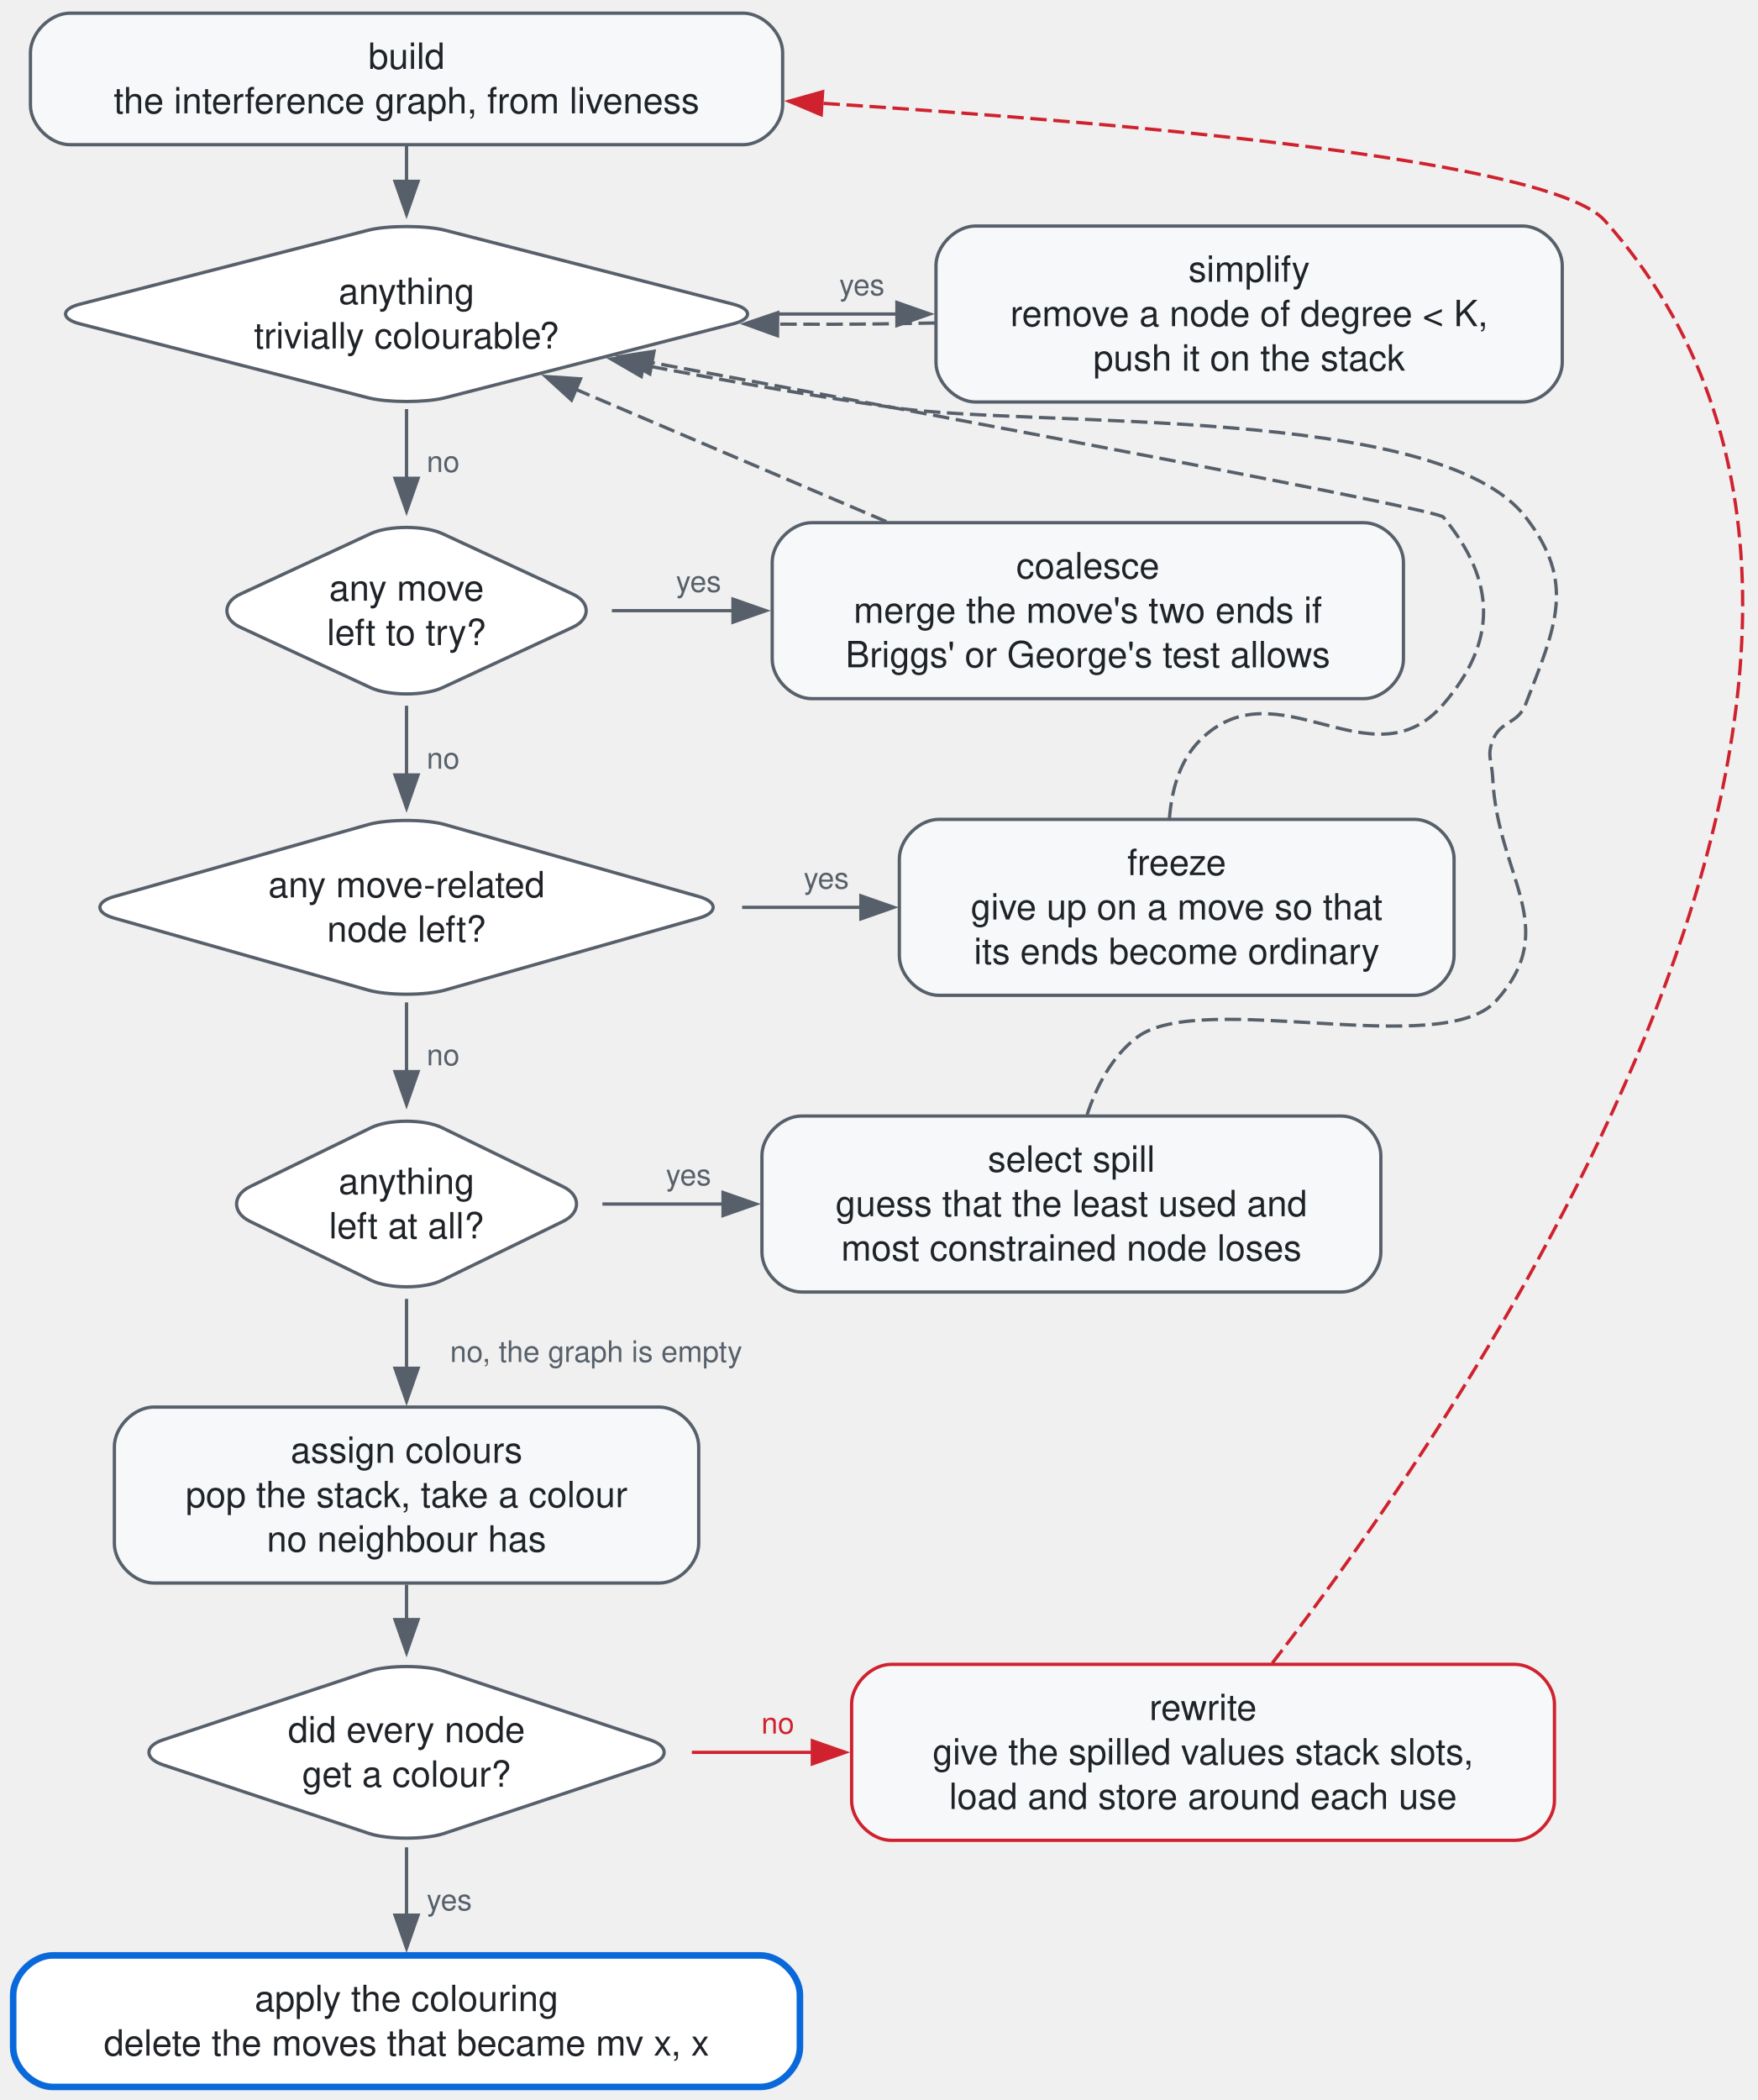
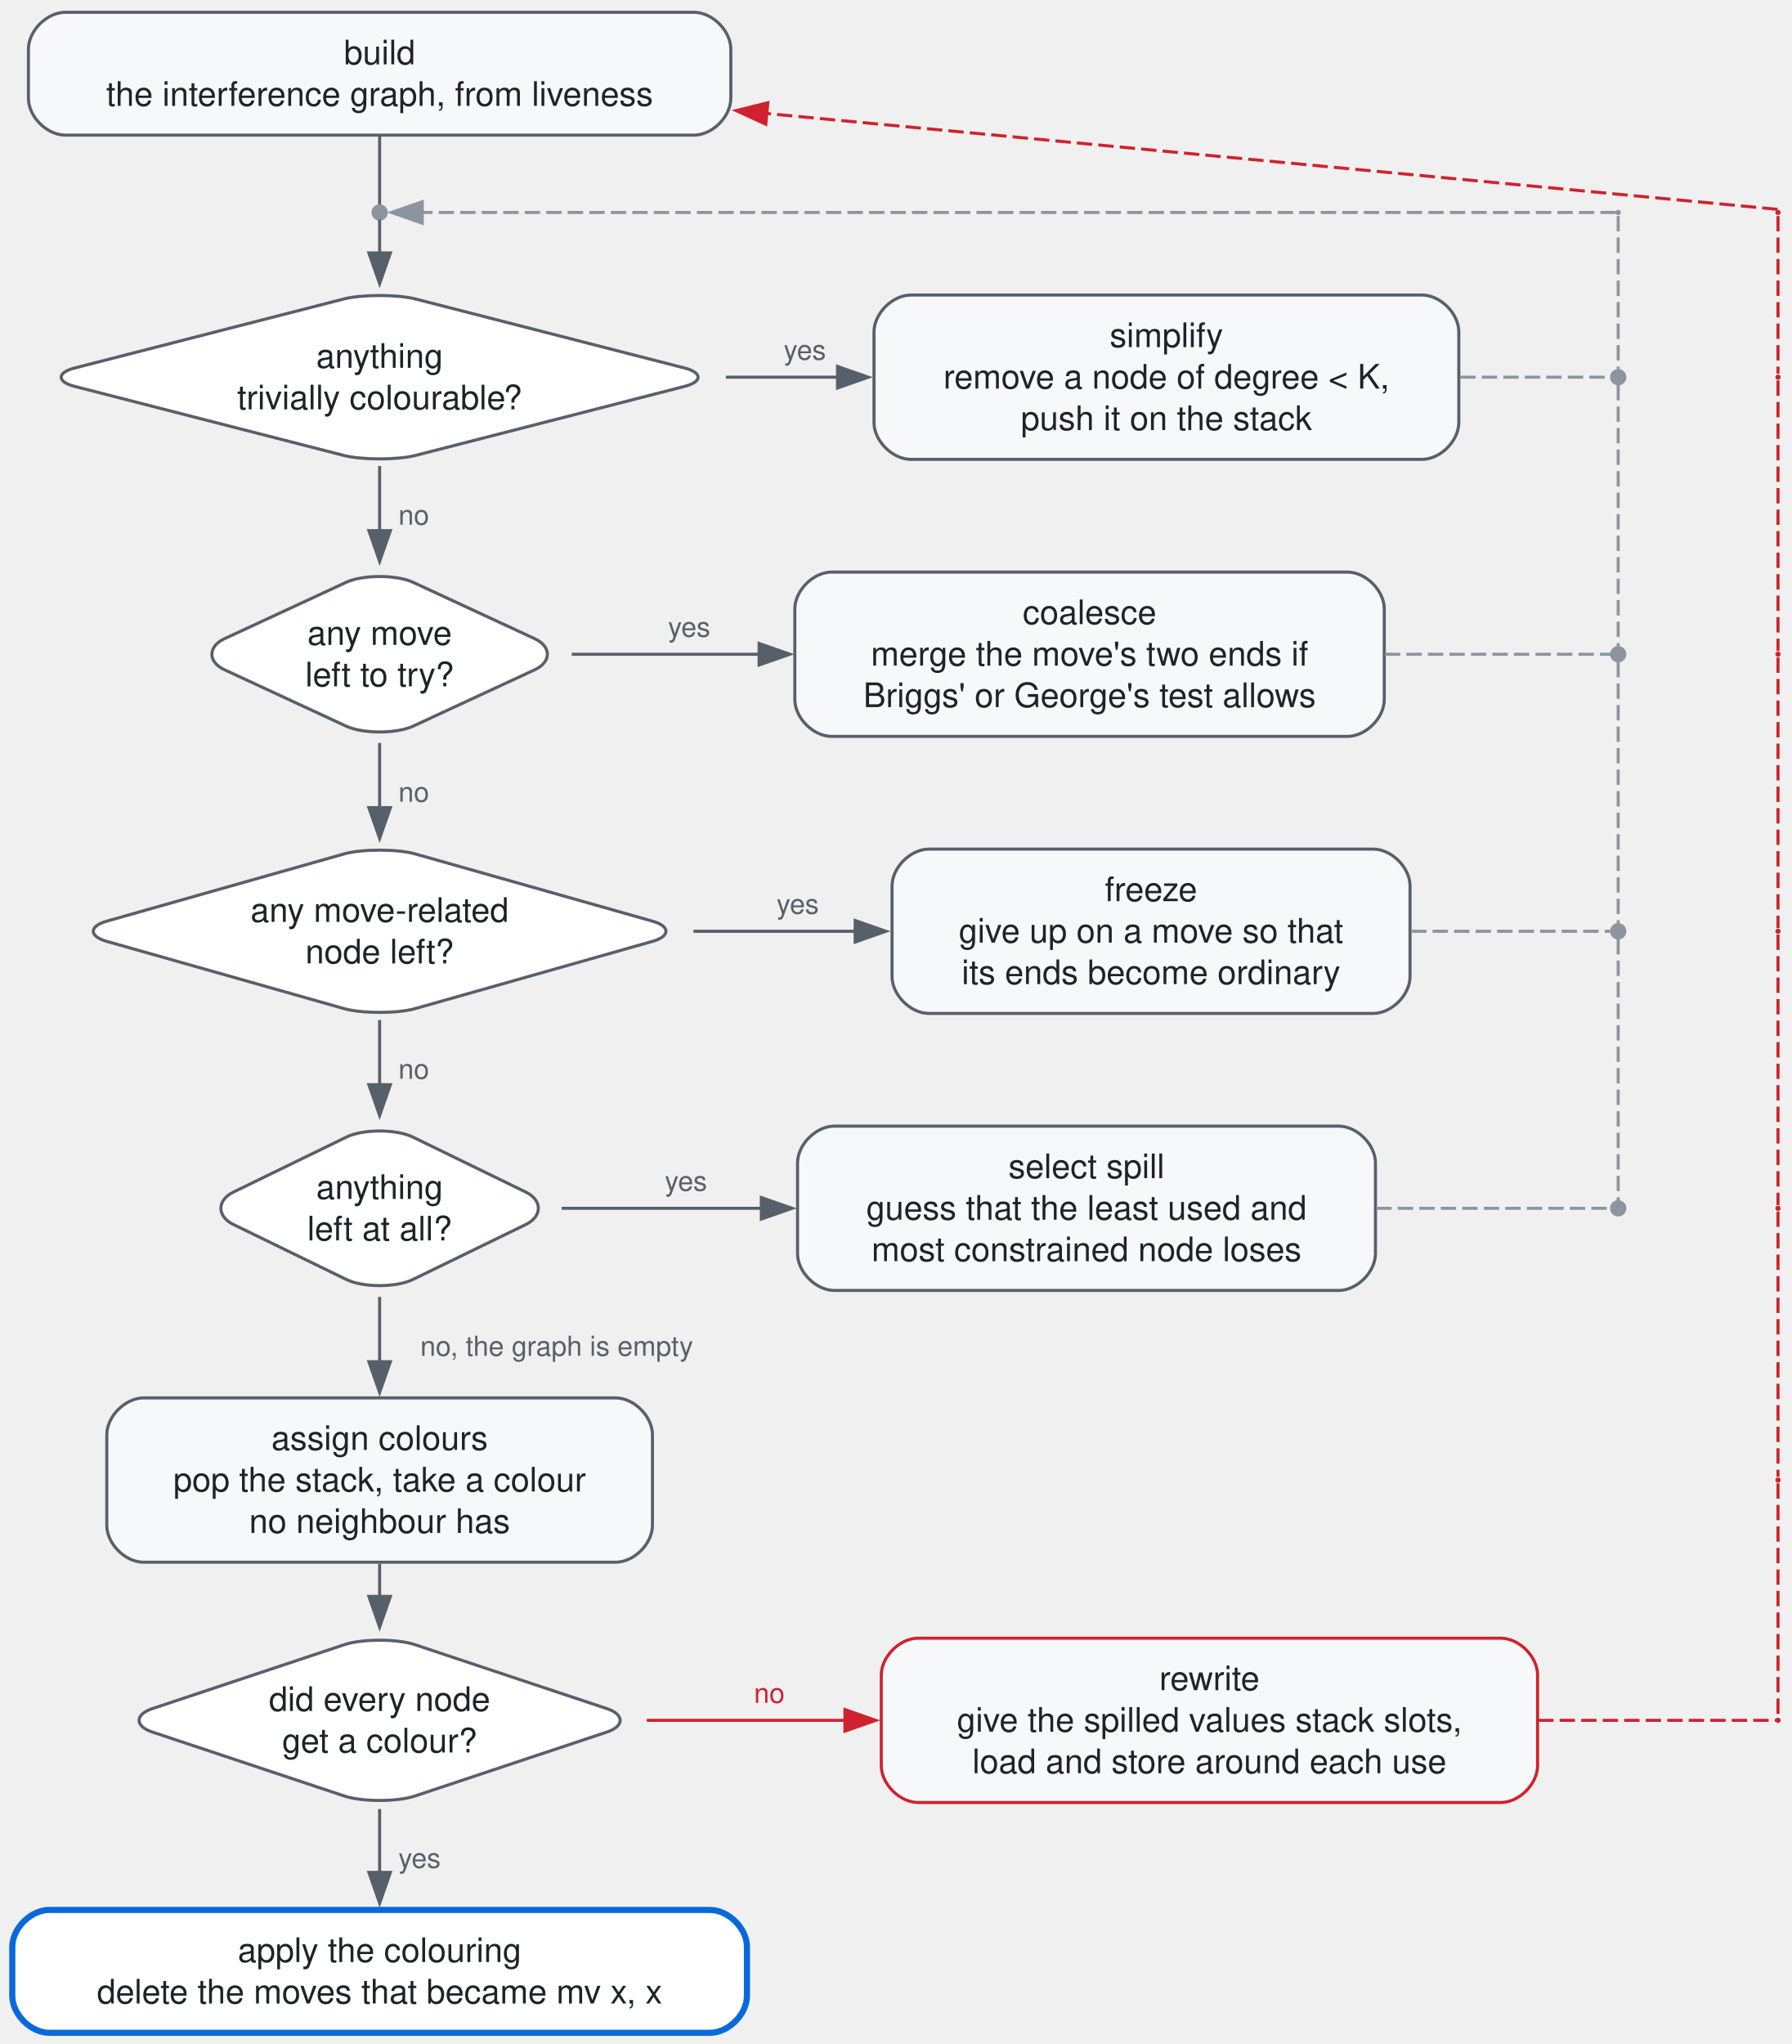
- <svg xmlns="http://www.w3.org/2000/svg" width="534pt" height="638pt" viewBox="0.00 0.00 534.00 638.00">
-   <g id="graph0" class="graph" transform="scale(1 1) rotate(0) translate(4 634.03)">
+ <svg xmlns="http://www.w3.org/2000/svg" width="583pt" height="665pt" viewBox="0.00 0.00 583.00 665.00">
+   <g id="graph0" class="graph" transform="scale(1 1) rotate(0) translate(4 661.35)">
    <g id="node1" class="node">
+       <path fill="#f6f8fa" stroke="#57606a" d="M221.79,-657.35C221.79,-657.35 17.25,-657.35 17.25,-657.35 11.25,-657.35 5.25,-651.35 5.25,-645.35 5.25,-645.35 5.25,-629.39 5.25,-629.39 5.25,-623.39 11.25,-617.39 17.25,-617.39 17.25,-617.39 221.79,-617.39 221.79,-617.39 227.79,-617.39 233.79,-623.39 233.79,-629.39 233.79,-629.39 233.79,-645.35 233.79,-645.35 233.79,-651.35 227.79,-657.35 221.79,-657.35" />
+       <text xml:space="preserve" text-anchor="middle" x="119.52" y="-640.42" font-family="Helvetica,sans-Serif" font-size="11.00" fill="#1f2328">build</text>
+       <text xml:space="preserve" text-anchor="middle" x="119.52" y="-626.92" font-family="Helvetica,sans-Serif" font-size="11.00" fill="#1f2328">the interference graph, from liveness</text>
+     </g>
+     <g id="node9" class="node">
+       <ellipse fill="#8c959f" stroke="#8c959f" cx="119.52" cy="-592.23" rx="2.16" ry="2.16" />
+     </g>
+     <g id="edge1" class="edge">
+       <path fill="none" stroke="#57606a" d="M119.52,-617.07C119.52,-608.1 119.52,-598.59 119.52,-594.87" />
+     </g>
+     <g id="node2" class="node">
+       <path fill="#f6f8fa" stroke="#57606a" d="M196.29,-206.55C196.29,-206.55 42.75,-206.55 42.75,-206.55 36.75,-206.55 30.75,-200.55 30.75,-194.55 30.75,-194.55 30.75,-165.09 30.75,-165.09 30.75,-159.09 36.75,-153.09 42.75,-153.09 42.75,-153.09 196.29,-153.09 196.29,-153.09 202.29,-153.09 208.29,-159.09 208.29,-165.09 208.29,-165.09 208.29,-194.55 208.29,-194.55 208.29,-200.55 202.29,-206.55 196.29,-206.55" />
+       <text xml:space="preserve" text-anchor="middle" x="119.52" y="-189.62" font-family="Helvetica,sans-Serif" font-size="11.00" fill="#1f2328">assign colours</text>
+       <text xml:space="preserve" text-anchor="middle" x="119.52" y="-176.12" font-family="Helvetica,sans-Serif" font-size="11.00" fill="#1f2328">pop the stack, take a colour</text>
+       <text xml:space="preserve" text-anchor="middle" x="119.52" y="-162.62" font-family="Helvetica,sans-Serif" font-size="11.00" fill="#1f2328">no neighbour has</text>
+     </g>
+     <g id="node8" class="node">
+       <path fill="#ffffff" stroke="#57606a" d="M108.14,-126.3C108.14,-126.3 45.52,-105.44 45.52,-105.44 39.83,-103.55 39.83,-99.75 45.52,-97.86 45.52,-97.86 108.14,-77 108.14,-77 113.83,-75.11 125.21,-75.11 130.9,-77 130.9,-77 193.52,-97.86 193.52,-97.86 199.21,-99.75 199.21,-103.55 193.52,-105.44 193.52,-105.44 130.9,-126.3 130.9,-126.3 125.21,-128.19 113.83,-128.19 108.14,-126.3" />
+       <text xml:space="preserve" text-anchor="middle" x="119.52" y="-104.7" font-family="Helvetica,sans-Serif" font-size="11.00" fill="#1f2328">did every node</text>
+       <text xml:space="preserve" text-anchor="middle" x="119.52" y="-91.2" font-family="Helvetica,sans-Serif" font-size="11.00" fill="#1f2328">get a colour?</text>
+     </g>
+     <g id="edge7" class="edge">
+       <path fill="none" stroke="#57606a" d="M119.52,-152.61C119.52,-149.15 119.52,-145.54 119.52,-141.92" />
+       <polygon fill="#57606a" stroke="#57606a" points="123.02,-141.98 119.52,-131.98 116.02,-141.98 123.02,-141.98" />
+     </g>
+     <g id="node3" class="node">
+       <path fill="#ffffff" stroke="#0969da" stroke-width="2" d="M227.04,-39.96C227.04,-39.96 12,-39.96 12,-39.96 6,-39.96 0,-33.96 0,-27.96 0,-27.96 0,-12 0,-12 0,-6 6,0 12,0 12,0 227.04,0 227.04,0 233.04,0 239.04,-6 239.04,-12 239.04,-12 239.04,-27.96 239.04,-27.96 239.04,-33.96 233.04,-39.96 227.04,-39.96" />
+       <text xml:space="preserve" text-anchor="middle" x="119.52" y="-23.03" font-family="Helvetica,sans-Serif" font-size="11.00" fill="#1f2328">apply the colouring</text>
+       <text xml:space="preserve" text-anchor="middle" x="119.52" y="-9.53" font-family="Helvetica,sans-Serif" font-size="11.00" fill="#1f2328">delete the moves that became mv x, x</text>
+     </g>
+     <g id="node4" class="node">
      <path fill="#ffffff" stroke="#57606a" d="M107.9,-564.09C107.9,-564.09 20.26,-541.61 20.26,-541.61 14.45,-540.12 14.45,-537.14 20.26,-535.65 20.26,-535.65 107.9,-513.17 107.9,-513.17 113.71,-511.68 125.33,-511.68 131.14,-513.17 131.14,-513.17 218.78,-535.65 218.78,-535.65 224.59,-537.14 224.59,-540.12 218.78,-541.61 218.78,-541.61 131.14,-564.09 131.14,-564.09 125.33,-565.58 113.71,-565.58 107.9,-564.09" />
      <text xml:space="preserve" text-anchor="middle" x="119.52" y="-541.68" font-family="Helvetica,sans-Serif" font-size="11.00" fill="#1f2328">anything</text>
      <text xml:space="preserve" text-anchor="middle" x="119.52" y="-528.18" font-family="Helvetica,sans-Serif" font-size="11.00" fill="#1f2328">trivially colourable?</text>
    </g>
-     <g id="node2" class="node">
+     <g id="node5" class="node">
      <path fill="#ffffff" stroke="#57606a" d="M108.63,-471.9C108.63,-471.9 69.03,-453.54 69.03,-453.54 63.58,-451.02 63.58,-445.98 69.03,-443.46 69.03,-443.46 108.63,-425.1 108.63,-425.1 114.08,-422.58 124.96,-422.58 130.41,-425.1 130.41,-425.1 170.01,-443.46 170.01,-443.46 175.46,-445.98 175.46,-451.02 170.01,-453.54 170.01,-453.54 130.41,-471.9 130.41,-471.9 124.96,-474.42 114.08,-474.42 108.63,-471.9" />
      <text xml:space="preserve" text-anchor="middle" x="119.52" y="-451.55" font-family="Helvetica,sans-Serif" font-size="11.00" fill="#1f2328">any move</text>
      <text xml:space="preserve" text-anchor="middle" x="119.52" y="-438.05" font-family="Helvetica,sans-Serif" font-size="11.00" fill="#1f2328">left to try?</text>
    </g>
-     <g id="edge2" class="edge">
+     <g id="edge3" class="edge">
      <path fill="none" stroke="#57606a" d="M119.52,-509.75C119.52,-503.01 119.52,-495.69 119.52,-488.54" />
      <polygon fill="#57606a" stroke="#57606a" points="123.02,-488.72 119.52,-478.72 116.02,-488.72 123.02,-488.72" />
      <text xml:space="preserve" text-anchor="middle" x="128.14" y="-490.64" font-family="Helvetica,sans-Serif" font-size="9.00" fill="#57606a">  no</text>
    </g>
-     <g id="node7" class="node">
+     <g id="node10" class="node">
      <path fill="#f6f8fa" stroke="#57606a" d="M458.66,-565.36C458.66,-565.36 292.38,-565.36 292.38,-565.36 286.38,-565.36 280.38,-559.36 280.38,-553.36 280.38,-553.36 280.38,-523.9 280.38,-523.9 280.38,-517.9 286.38,-511.9 292.38,-511.9 292.38,-511.9 458.66,-511.9 458.66,-511.9 464.66,-511.9 470.66,-517.9 470.66,-523.9 470.66,-523.9 470.66,-553.36 470.66,-553.36 470.66,-559.36 464.66,-565.36 458.66,-565.36" />
      <text xml:space="preserve" text-anchor="middle" x="375.52" y="-548.43" font-family="Helvetica,sans-Serif" font-size="11.00" fill="#1f2328">simplify</text>
      <text xml:space="preserve" text-anchor="middle" x="375.52" y="-534.93" font-family="Helvetica,sans-Serif" font-size="11.00" fill="#1f2328">remove a node of degree &lt; K,</text>
      <text xml:space="preserve" text-anchor="middle" x="375.52" y="-521.43" font-family="Helvetica,sans-Serif" font-size="11.00" fill="#1f2328">push it on the stack</text>
    </g>
-     <g id="edge8" class="edge">
+     <g id="edge14" class="edge">
      <path fill="none" stroke="#57606a" d="M232.18,-538.63C244.27,-538.63 256.56,-538.63 268.58,-538.63" />
      <polygon fill="#57606a" stroke="#57606a" points="268.51,-542.13 278.51,-538.63 268.51,-535.13 268.51,-542.13" />
      <text xml:space="preserve" text-anchor="middle" x="255.39" y="-544.33" font-family="Helvetica,sans-Serif" font-size="9.00" fill="#57606a">  yes</text>
    </g>
-     <g id="node3" class="node">
+     <g id="node6" class="node">
      <path fill="#ffffff" stroke="#57606a" d="M107.97,-383.54C107.97,-383.54 30.69,-361.64 30.69,-361.64 24.91,-360.01 24.91,-356.73 30.69,-355.1 30.69,-355.1 107.97,-333.2 107.97,-333.2 113.75,-331.57 125.29,-331.57 131.07,-333.2 131.07,-333.2 208.35,-355.1 208.35,-355.1 214.13,-356.73 214.13,-360.01 208.35,-361.64 208.35,-361.64 131.07,-383.54 131.07,-383.54 125.29,-385.17 113.75,-385.17 107.97,-383.54" />
      <text xml:space="preserve" text-anchor="middle" x="119.52" y="-361.42" font-family="Helvetica,sans-Serif" font-size="11.00" fill="#1f2328">any move-related</text>
      <text xml:space="preserve" text-anchor="middle" x="119.52" y="-347.92" font-family="Helvetica,sans-Serif" font-size="11.00" fill="#1f2328">node left?</text>
    </g>
-     <g id="edge3" class="edge">
+     <g id="edge4" class="edge">
      <path fill="none" stroke="#57606a" d="M119.52,-419.62C119.52,-412.88 119.52,-405.56 119.52,-398.41" />
      <polygon fill="#57606a" stroke="#57606a" points="123.02,-398.59 119.52,-388.59 116.02,-398.59 123.02,-398.59" />
      <text xml:space="preserve" text-anchor="middle" x="128.14" y="-400.51" font-family="Helvetica,sans-Serif" font-size="9.00" fill="#57606a">  no</text>
    </g>
-     <g id="node8" class="node">
-       <path fill="#f6f8fa" stroke="#57606a" d="M410.41,-475.23C410.41,-475.23 242.62,-475.23 242.62,-475.23 236.62,-475.23 230.62,-469.23 230.62,-463.23 230.62,-463.23 230.62,-433.77 230.62,-433.77 230.62,-427.77 236.62,-421.77 242.62,-421.77 242.62,-421.77 410.41,-421.77 410.41,-421.77 416.41,-421.77 422.41,-427.77 422.41,-433.77 422.41,-433.77 422.41,-463.23 422.41,-463.23 422.41,-469.23 416.41,-475.23 410.41,-475.23" />
-       <text xml:space="preserve" text-anchor="middle" x="326.52" y="-458.3" font-family="Helvetica,sans-Serif" font-size="11.00" fill="#1f2328">coalesce</text>
-       <text xml:space="preserve" text-anchor="middle" x="326.52" y="-444.8" font-family="Helvetica,sans-Serif" font-size="11.00" fill="#1f2328">merge the move's two ends if</text>
-       <text xml:space="preserve" text-anchor="middle" x="326.52" y="-431.3" font-family="Helvetica,sans-Serif" font-size="11.00" fill="#1f2328">Briggs' or George's test allows</text>
-     </g>
-     <g id="edge9" class="edge">
-       <path fill="none" stroke="#57606a" d="M181.91,-448.5C193.69,-448.5 206.33,-448.5 219.04,-448.5" />
-       <polygon fill="#57606a" stroke="#57606a" points="218.7,-452 228.7,-448.5 218.7,-445 218.7,-452" />
-       <text xml:space="preserve" text-anchor="middle" x="205.76" y="-454.2" font-family="Helvetica,sans-Serif" font-size="9.00" fill="#57606a">  yes</text>
-     </g>
-     <g id="node4" class="node">
+     <g id="node11" class="node">
+       <path fill="#f6f8fa" stroke="#57606a" d="M434.41,-475.23C434.41,-475.23 266.62,-475.23 266.62,-475.23 260.62,-475.23 254.62,-469.23 254.62,-463.23 254.62,-463.23 254.62,-433.77 254.62,-433.77 254.62,-427.77 260.62,-421.77 266.62,-421.77 266.62,-421.77 434.41,-421.77 434.41,-421.77 440.41,-421.77 446.41,-427.77 446.41,-433.77 446.41,-433.77 446.41,-463.23 446.41,-463.23 446.41,-469.23 440.41,-475.23 434.41,-475.23" />
+       <text xml:space="preserve" text-anchor="middle" x="350.52" y="-458.3" font-family="Helvetica,sans-Serif" font-size="11.00" fill="#1f2328">coalesce</text>
+       <text xml:space="preserve" text-anchor="middle" x="350.52" y="-444.8" font-family="Helvetica,sans-Serif" font-size="11.00" fill="#1f2328">merge the move's two ends if</text>
+       <text xml:space="preserve" text-anchor="middle" x="350.52" y="-431.3" font-family="Helvetica,sans-Serif" font-size="11.00" fill="#1f2328">Briggs' or George's test allows</text>
+     </g>
+     <g id="edge15" class="edge">
+       <path fill="none" stroke="#57606a" d="M182.03,-448.5C200.95,-448.5 222.28,-448.5 243.25,-448.5" />
+       <polygon fill="#57606a" stroke="#57606a" points="243,-452 252.99,-448.5 242.99,-445 243,-452" />
+       <text xml:space="preserve" text-anchor="middle" x="217.76" y="-454.2" font-family="Helvetica,sans-Serif" font-size="9.00" fill="#57606a">  yes</text>
+     </g>
+     <g id="node7" class="node">
      <path fill="#ffffff" stroke="#57606a" d="M108.73,-291.42C108.73,-291.42 71.93,-273.5 71.93,-273.5 66.53,-270.87 66.53,-265.61 71.93,-262.98 71.93,-262.98 108.73,-245.06 108.73,-245.06 114.13,-242.43 124.91,-242.43 130.31,-245.06 130.31,-245.06 167.11,-262.98 167.11,-262.98 172.51,-265.61 172.51,-270.87 167.11,-273.5 167.11,-273.5 130.31,-291.42 130.31,-291.42 124.91,-294.05 114.13,-294.05 108.73,-291.42" />
      <text xml:space="preserve" text-anchor="middle" x="119.52" y="-271.29" font-family="Helvetica,sans-Serif" font-size="11.00" fill="#1f2328">anything</text>
      <text xml:space="preserve" text-anchor="middle" x="119.52" y="-257.79" font-family="Helvetica,sans-Serif" font-size="11.00" fill="#1f2328">left at all?</text>
    </g>
-     <g id="edge4" class="edge">
+     <g id="edge5" class="edge">
      <path fill="none" stroke="#57606a" d="M119.52,-329.49C119.52,-322.75 119.52,-315.43 119.52,-308.28" />
      <polygon fill="#57606a" stroke="#57606a" points="123.02,-308.46 119.52,-298.46 116.02,-308.46 123.02,-308.46" />
      <text xml:space="preserve" text-anchor="middle" x="128.14" y="-310.38" font-family="Helvetica,sans-Serif" font-size="9.00" fill="#57606a">  no</text>
    </g>
-     <g id="node9" class="node">
-       <path fill="#f6f8fa" stroke="#57606a" d="M425.79,-385.1C425.79,-385.1 281.25,-385.1 281.25,-385.1 275.25,-385.1 269.25,-379.1 269.25,-373.1 269.25,-373.1 269.25,-343.64 269.25,-343.64 269.25,-337.64 275.25,-331.64 281.25,-331.64 281.25,-331.64 425.79,-331.64 425.79,-331.64 431.79,-331.64 437.79,-337.64 437.79,-343.64 437.79,-343.64 437.79,-373.1 437.79,-373.1 437.79,-379.1 431.79,-385.1 425.79,-385.1" />
-       <text xml:space="preserve" text-anchor="middle" x="353.52" y="-368.17" font-family="Helvetica,sans-Serif" font-size="11.00" fill="#1f2328">freeze</text>
-       <text xml:space="preserve" text-anchor="middle" x="353.52" y="-354.67" font-family="Helvetica,sans-Serif" font-size="11.00" fill="#1f2328">give up on a move so that</text>
-       <text xml:space="preserve" text-anchor="middle" x="353.52" y="-341.17" font-family="Helvetica,sans-Serif" font-size="11.00" fill="#1f2328">its ends become ordinary</text>
-     </g>
-     <g id="edge10" class="edge">
-       <path fill="none" stroke="#57606a" d="M221.48,-358.37C233.51,-358.37 245.77,-358.37 257.72,-358.37" />
-       <polygon fill="#57606a" stroke="#57606a" points="257.56,-361.87 267.56,-358.37 257.56,-354.87 257.56,-361.87" />
-       <text xml:space="preserve" text-anchor="middle" x="244.57" y="-364.07" font-family="Helvetica,sans-Serif" font-size="9.00" fill="#57606a">  yes</text>
-     </g>
-     <g id="node10" class="node">
-       <path fill="#f6f8fa" stroke="#57606a" d="M403.54,-294.97C403.54,-294.97 239.5,-294.97 239.5,-294.97 233.5,-294.97 227.5,-288.97 227.5,-282.97 227.5,-282.97 227.5,-253.51 227.5,-253.51 227.5,-247.51 233.5,-241.51 239.5,-241.51 239.5,-241.51 403.54,-241.51 403.54,-241.51 409.54,-241.51 415.54,-247.51 415.54,-253.51 415.54,-253.51 415.54,-282.97 415.54,-282.97 415.54,-288.97 409.54,-294.97 403.54,-294.97" />
-       <text xml:space="preserve" text-anchor="middle" x="321.52" y="-278.04" font-family="Helvetica,sans-Serif" font-size="11.00" fill="#1f2328">select spill</text>
-       <text xml:space="preserve" text-anchor="middle" x="321.52" y="-264.54" font-family="Helvetica,sans-Serif" font-size="11.00" fill="#1f2328">guess that the least used and</text>
-       <text xml:space="preserve" text-anchor="middle" x="321.52" y="-251.04" font-family="Helvetica,sans-Serif" font-size="11.00" fill="#1f2328">most constrained node loses</text>
-     </g>
-     <g id="edge11" class="edge">
-       <path fill="none" stroke="#57606a" d="M179.03,-268.24C190.74,-268.24 203.34,-268.24 216.03,-268.24" />
-       <polygon fill="#57606a" stroke="#57606a" points="215.68,-271.74 225.68,-268.24 215.68,-264.74 215.68,-271.74" />
-       <text xml:space="preserve" text-anchor="middle" x="202.7" y="-273.94" font-family="Helvetica,sans-Serif" font-size="9.00" fill="#57606a">  yes</text>
-     </g>
-     <g id="node11" class="node">
-       <path fill="#f6f8fa" stroke="#57606a" d="M196.29,-206.55C196.29,-206.55 42.75,-206.55 42.75,-206.55 36.75,-206.55 30.75,-200.55 30.75,-194.55 30.75,-194.55 30.75,-165.09 30.75,-165.09 30.75,-159.09 36.75,-153.09 42.75,-153.09 42.75,-153.09 196.29,-153.09 196.29,-153.09 202.29,-153.09 208.29,-159.09 208.29,-165.09 208.29,-165.09 208.29,-194.55 208.29,-194.55 208.29,-200.55 202.29,-206.55 196.29,-206.55" />
-       <text xml:space="preserve" text-anchor="middle" x="119.52" y="-189.62" font-family="Helvetica,sans-Serif" font-size="11.00" fill="#1f2328">assign colours</text>
-       <text xml:space="preserve" text-anchor="middle" x="119.52" y="-176.12" font-family="Helvetica,sans-Serif" font-size="11.00" fill="#1f2328">pop the stack, take a colour</text>
-       <text xml:space="preserve" text-anchor="middle" x="119.52" y="-162.62" font-family="Helvetica,sans-Serif" font-size="11.00" fill="#1f2328">no neighbour has</text>
-     </g>
-     <g id="edge5" class="edge">
+     <g id="node12" class="node">
+       <path fill="#f6f8fa" stroke="#57606a" d="M442.79,-385.1C442.79,-385.1 298.25,-385.1 298.25,-385.1 292.25,-385.1 286.25,-379.1 286.25,-373.1 286.25,-373.1 286.25,-343.64 286.25,-343.64 286.25,-337.64 292.25,-331.64 298.25,-331.64 298.25,-331.64 442.79,-331.64 442.79,-331.64 448.79,-331.64 454.79,-337.64 454.79,-343.64 454.79,-343.64 454.79,-373.1 454.79,-373.1 454.79,-379.1 448.79,-385.1 442.79,-385.1" />
+       <text xml:space="preserve" text-anchor="middle" x="370.52" y="-368.17" font-family="Helvetica,sans-Serif" font-size="11.00" fill="#1f2328">freeze</text>
+       <text xml:space="preserve" text-anchor="middle" x="370.52" y="-354.67" font-family="Helvetica,sans-Serif" font-size="11.00" fill="#1f2328">give up on a move so that</text>
+       <text xml:space="preserve" text-anchor="middle" x="370.52" y="-341.17" font-family="Helvetica,sans-Serif" font-size="11.00" fill="#1f2328">its ends become ordinary</text>
+     </g>
+     <g id="edge16" class="edge">
+       <path fill="none" stroke="#57606a" d="M221.61,-358.37C239.09,-358.37 257.2,-358.37 274.51,-358.37" />
+       <polygon fill="#57606a" stroke="#57606a" points="274.25,-361.87 284.25,-358.37 274.25,-354.87 274.25,-361.87" />
+       <text xml:space="preserve" text-anchor="middle" x="253.07" y="-364.07" font-family="Helvetica,sans-Serif" font-size="9.00" fill="#57606a">  yes</text>
+     </g>
+     <g id="edge6" class="edge">
      <path fill="none" stroke="#57606a" d="M119.52,-239.42C119.52,-232.64 119.52,-225.27 119.52,-218.13" />
      <polygon fill="#57606a" stroke="#57606a" points="123.02,-218.34 119.52,-208.34 116.02,-218.34 123.02,-218.34" />
      <text xml:space="preserve" text-anchor="middle" x="174.64" y="-220.25" font-family="Helvetica,sans-Serif" font-size="9.00" fill="#57606a">  no, the graph is empty</text>
    </g>
-     <g id="node5" class="node">
-       <path fill="#ffffff" stroke="#57606a" d="M108.14,-126.3C108.14,-126.3 45.52,-105.44 45.52,-105.44 39.83,-103.55 39.83,-99.75 45.52,-97.86 45.52,-97.86 108.14,-77 108.14,-77 113.83,-75.11 125.21,-75.11 130.9,-77 130.9,-77 193.52,-97.86 193.52,-97.86 199.21,-99.75 199.21,-103.55 193.52,-105.44 193.52,-105.44 130.9,-126.3 130.9,-126.3 125.21,-128.19 113.83,-128.19 108.14,-126.3" />
-       <text xml:space="preserve" text-anchor="middle" x="119.52" y="-104.7" font-family="Helvetica,sans-Serif" font-size="11.00" fill="#1f2328">did every node</text>
-       <text xml:space="preserve" text-anchor="middle" x="119.52" y="-91.2" font-family="Helvetica,sans-Serif" font-size="11.00" fill="#1f2328">get a colour?</text>
-     </g>
-     <g id="node12" class="node">
-       <path fill="#f6f8fa" stroke="#cf222e" d="M456.29,-128.38C456.29,-128.38 266.75,-128.38 266.75,-128.38 260.75,-128.38 254.75,-122.38 254.75,-116.38 254.75,-116.38 254.75,-86.92 254.75,-86.92 254.75,-80.92 260.75,-74.92 266.75,-74.92 266.75,-74.92 456.29,-74.92 456.29,-74.92 462.29,-74.92 468.29,-80.92 468.29,-86.92 468.29,-86.92 468.29,-116.38 468.29,-116.38 468.29,-122.38 462.29,-128.38 456.29,-128.38" />
-       <text xml:space="preserve" text-anchor="middle" x="361.52" y="-111.45" font-family="Helvetica,sans-Serif" font-size="11.00" fill="#1f2328">rewrite</text>
-       <text xml:space="preserve" text-anchor="middle" x="361.52" y="-97.95" font-family="Helvetica,sans-Serif" font-size="11.00" fill="#1f2328">give the spilled values stack slots,</text>
-       <text xml:space="preserve" text-anchor="middle" x="361.52" y="-84.45" font-family="Helvetica,sans-Serif" font-size="11.00" fill="#1f2328">load and store around each use</text>
-     </g>
-     <g id="edge12" class="edge">
-       <path fill="none" stroke="#cf222e" d="M206.2,-101.65C218.15,-101.65 230.57,-101.65 242.97,-101.65" />
-       <polygon fill="#cf222e" stroke="#cf222e" points="242.81,-105.15 252.81,-101.65 242.81,-98.15 242.81,-105.15" />
-       <text xml:space="preserve" text-anchor="middle" x="229.82" y="-107.35" font-family="Helvetica,sans-Serif" font-size="9.00" fill="#cf222e">  no</text>
-     </g>
    <g id="node13" class="node">
-       <path fill="#ffffff" stroke="#0969da" stroke-width="2" d="M227.04,-39.96C227.04,-39.96 12,-39.96 12,-39.96 6,-39.96 0,-33.96 0,-27.96 0,-27.96 0,-12 0,-12 0,-6 6,0 12,0 12,0 227.04,0 227.04,0 233.04,0 239.04,-6 239.04,-12 239.04,-12 239.04,-27.96 239.04,-27.96 239.04,-33.96 233.04,-39.96 227.04,-39.96" />
-       <text xml:space="preserve" text-anchor="middle" x="119.52" y="-23.03" font-family="Helvetica,sans-Serif" font-size="11.00" fill="#1f2328">apply the colouring</text>
-       <text xml:space="preserve" text-anchor="middle" x="119.52" y="-9.53" font-family="Helvetica,sans-Serif" font-size="11.00" fill="#1f2328">delete the moves that became mv x, x</text>
-     </g>
-     <g id="edge7" class="edge">
+       <path fill="#f6f8fa" stroke="#57606a" d="M431.54,-294.97C431.54,-294.97 267.5,-294.97 267.5,-294.97 261.5,-294.97 255.5,-288.97 255.5,-282.97 255.5,-282.97 255.5,-253.51 255.5,-253.51 255.5,-247.51 261.5,-241.51 267.5,-241.51 267.5,-241.51 431.54,-241.51 431.54,-241.51 437.54,-241.51 443.54,-247.51 443.54,-253.51 443.54,-253.51 443.54,-282.97 443.54,-282.97 443.54,-288.97 437.54,-294.97 431.54,-294.97" />
+       <text xml:space="preserve" text-anchor="middle" x="349.52" y="-278.04" font-family="Helvetica,sans-Serif" font-size="11.00" fill="#1f2328">select spill</text>
+       <text xml:space="preserve" text-anchor="middle" x="349.52" y="-264.54" font-family="Helvetica,sans-Serif" font-size="11.00" fill="#1f2328">guess that the least used and</text>
+       <text xml:space="preserve" text-anchor="middle" x="349.52" y="-251.04" font-family="Helvetica,sans-Serif" font-size="11.00" fill="#1f2328">most constrained node loses</text>
+     </g>
+     <g id="edge17" class="edge">
+       <path fill="none" stroke="#57606a" d="M178.75,-268.24C198.68,-268.24 221.55,-268.24 243.94,-268.24" />
+       <polygon fill="#57606a" stroke="#57606a" points="243.72,-271.74 253.72,-268.24 243.72,-264.74 243.72,-271.74" />
+       <text xml:space="preserve" text-anchor="middle" x="216.7" y="-273.94" font-family="Helvetica,sans-Serif" font-size="9.00" fill="#57606a">  yes</text>
+     </g>
+     <g id="edge8" class="edge">
      <path fill="none" stroke="#57606a" d="M119.52,-72.79C119.52,-66.08 119.52,-58.88 119.52,-52.05" />
      <polygon fill="#57606a" stroke="#57606a" points="123.02,-52.19 119.52,-42.19 116.02,-52.19 123.02,-52.19" />
      <text xml:space="preserve" text-anchor="middle" x="130.02" y="-53.66" font-family="Helvetica,sans-Serif" font-size="9.00" fill="#57606a">  yes</text>
    </g>
-     <g id="node6" class="node">
-       <path fill="#f6f8fa" stroke="#57606a" d="M221.79,-630.03C221.79,-630.03 17.25,-630.03 17.25,-630.03 11.25,-630.03 5.25,-624.03 5.25,-618.03 5.25,-618.03 5.25,-602.07 5.25,-602.07 5.25,-596.07 11.25,-590.07 17.25,-590.07 17.25,-590.07 221.79,-590.07 221.79,-590.07 227.79,-590.07 233.79,-596.07 233.79,-602.07 233.79,-602.07 233.79,-618.03 233.79,-618.03 233.79,-624.03 227.79,-630.03 221.79,-630.03" />
-       <text xml:space="preserve" text-anchor="middle" x="119.52" y="-613.1" font-family="Helvetica,sans-Serif" font-size="11.00" fill="#1f2328">build</text>
-       <text xml:space="preserve" text-anchor="middle" x="119.52" y="-599.6" font-family="Helvetica,sans-Serif" font-size="11.00" fill="#1f2328">the interference graph, from liveness</text>
-     </g>
-     <g id="edge1" class="edge">
-       <path fill="none" stroke="#57606a" d="M119.52,-589.71C119.52,-586.26 119.52,-582.56 119.52,-578.78" />
-       <polygon fill="#57606a" stroke="#57606a" points="123.02,-578.94 119.52,-568.94 116.02,-578.94 123.02,-578.94" />
-     </g>
-     <g id="edge13" class="edge">
-       <path fill="none" stroke="#57606a" stroke-dasharray="5,2" d="M280.07,-535.9C274.54,-535.79 269.06,-535.7 263.72,-535.63 253.4,-535.49 242.68,-535.48 231.93,-535.55" />
-       <polygon fill="#57606a" stroke="#57606a" points="232.23,-532.04 222.27,-535.63 232.3,-539.04 232.23,-532.04" />
-     </g>
-     <g id="edge14" class="edge">
-       <path fill="none" stroke="#57606a" stroke-dasharray="5,2" d="M265.29,-475.57C235.29,-488.34 199.57,-503.55 170.99,-515.72" />
-       <polygon fill="#57606a" stroke="#57606a" points="169.64,-512.49 161.81,-519.63 172.38,-518.93 169.64,-512.49" />
-     </g>
-     <g id="edge15" class="edge">
-       <path fill="none" stroke="#57606a" stroke-dasharray="5,2" d="M351.31,-385.35C351.97,-393.94 354.38,-402.88 360.52,-409.06 383.94,-432.66 412.81,-394.88 434.52,-420.06 451.03,-439.2 450.62,-457.45 434.52,-476.94 432.58,-479.28 286.57,-506.7 194.04,-523.87" />
-       <polygon fill="#57606a" stroke="#57606a" points="193.44,-520.42 184.25,-525.68 194.72,-527.3 193.44,-520.42" />
-     </g>
-     <g id="edge16" class="edge">
-       <path fill="none" stroke="#57606a" stroke-dasharray="5,2" d="M326.29,-295.37C329.22,-304.19 333.94,-313.23 341.52,-318.93 360.98,-333.55 434.19,-311.87 450.52,-329.93 470.76,-352.31 450.89,-367.67 449.52,-397.81 449.29,-402.8 447.72,-404.4 449.52,-409.06 451.9,-415.22 457.14,-413.9 459.52,-420.06 468.64,-443.64 475,-456.95 459.52,-476.94 433.01,-511.18 310.38,-504 267.52,-510.19 242.62,-513.78 215.53,-518.55 191.4,-523.11" />
-       <polygon fill="#57606a" stroke="#57606a" points="190.84,-519.65 181.67,-524.97 192.15,-526.53 190.84,-519.65" />
-     </g>
-     <g id="edge6" class="edge">
-       <path fill="none" stroke="#57606a" d="M119.52,-152.61C119.52,-149.15 119.52,-145.54 119.52,-141.92" />
-       <polygon fill="#57606a" stroke="#57606a" points="123.02,-141.98 119.52,-131.98 116.02,-141.98 123.02,-141.98" />
-     </g>
-     <g id="edge17" class="edge">
-       <path fill="none" stroke="#cf222e" stroke-dasharray="5,2" d="M382.56,-128.76C442.16,-205.95 600.42,-435.91 483.52,-567.07 467.57,-584.96 344.28,-596.33 245.53,-602.67" />
-       <polygon fill="#cf222e" stroke="#cf222e" points="245.51,-599.16 235.74,-603.28 245.94,-606.15 245.51,-599.16" />
+     <g id="node14" class="node">
+       <path fill="#f6f8fa" stroke="#cf222e" d="M484.29,-128.38C484.29,-128.38 294.75,-128.38 294.75,-128.38 288.75,-128.38 282.75,-122.38 282.75,-116.38 282.75,-116.38 282.75,-86.92 282.75,-86.92 282.75,-80.92 288.75,-74.92 294.75,-74.92 294.75,-74.92 484.29,-74.92 484.29,-74.92 490.29,-74.92 496.29,-80.92 496.29,-86.92 496.29,-86.92 496.29,-116.38 496.29,-116.38 496.29,-122.38 490.29,-128.38 484.29,-128.38" />
+       <text xml:space="preserve" text-anchor="middle" x="389.52" y="-111.45" font-family="Helvetica,sans-Serif" font-size="11.00" fill="#1f2328">rewrite</text>
+       <text xml:space="preserve" text-anchor="middle" x="389.52" y="-97.95" font-family="Helvetica,sans-Serif" font-size="11.00" fill="#1f2328">give the spilled values stack slots,</text>
+       <text xml:space="preserve" text-anchor="middle" x="389.52" y="-84.45" font-family="Helvetica,sans-Serif" font-size="11.00" fill="#1f2328">load and store around each use</text>
+     </g>
+     <g id="edge18" class="edge">
+       <path fill="none" stroke="#cf222e" d="M206.44,-101.65C227.05,-101.65 249.38,-101.65 271.12,-101.65" />
+       <polygon fill="#cf222e" stroke="#cf222e" points="270.92,-105.15 280.92,-101.65 270.92,-98.15 270.92,-105.15" />
+       <text xml:space="preserve" text-anchor="middle" x="243.82" y="-107.35" font-family="Helvetica,sans-Serif" font-size="9.00" fill="#cf222e">  no</text>
+     </g>
+     <g id="edge2" class="edge">
+       <path fill="none" stroke="#57606a" d="M119.52,-589.95C119.52,-587.98 119.52,-583.89 119.52,-578.85" />
+       <polygon fill="#57606a" stroke="#57606a" points="123.02,-579.07 119.52,-569.07 116.02,-579.07 123.02,-579.07" />
+     </g>
+     <g id="node15" class="node">
+       <ellipse fill="#8c959f" stroke="#8c959f" cx="522.52" cy="-538.63" rx="2.16" ry="2.16" />
+     </g>
+     <g id="edge19" class="edge">
+       <path fill="none" stroke="#8c959f" stroke-dasharray="5,2" d="M471.13,-538.63C487.46,-538.63 503.78,-538.63 520.11,-538.63" />
+     </g>
+     <g id="node16" class="node">
+       <ellipse fill="#8c959f" stroke="#8c959f" cx="522.52" cy="-448.5" rx="2.16" ry="2.16" />
+     </g>
+     <g id="edge20" class="edge">
+       <path fill="none" stroke="#8c959f" stroke-dasharray="5,2" d="M446.6,-448.5C471.11,-448.5 495.63,-448.5 520.15,-448.5" />
+     </g>
+     <g id="node17" class="node">
+       <ellipse fill="#8c959f" stroke="#8c959f" cx="522.52" cy="-358.37" rx="2.16" ry="2.16" />
+     </g>
+     <g id="edge21" class="edge">
+       <path fill="none" stroke="#8c959f" stroke-dasharray="5,2" d="M455.13,-358.37C476.72,-358.37 498.3,-358.37 519.89,-358.37" />
+     </g>
+     <g id="node18" class="node">
+       <ellipse fill="#8c959f" stroke="#8c959f" cx="522.52" cy="-268.24" rx="2.16" ry="2.16" />
+     </g>
+     <g id="edge22" class="edge">
+       <path fill="none" stroke="#8c959f" stroke-dasharray="5,2" d="M443.79,-268.24C469.21,-268.24 494.64,-268.24 520.06,-268.24" />
+     </g>
+     <g id="node26" class="node">
+       <ellipse fill="#cf222e" stroke="#cf222e" cx="574.52" cy="-101.65" rx="0.36" ry="0.36" />
+     </g>
+     <g id="edge28" class="edge">
+       <path fill="none" stroke="#cf222e" stroke-dasharray="5,2" d="M496.47,-101.65C522.29,-101.65 548.1,-101.65 573.91,-101.65" />
+     </g>
+     <g id="edge23" class="edge">
+       <path fill="none" stroke="#8c959f" stroke-dasharray="5,2" d="M522.52,-536.1C522.52,-525.4 522.52,-461.91 522.52,-451.07" />
+     </g>
+     <g id="node21" class="node">
+       <ellipse fill="#cf222e" stroke="#cf222e" cx="574.52" cy="-538.63" rx="0.36" ry="0.36" />
+     </g>
+     <g id="edge24" class="edge">
+       <path fill="none" stroke="#8c959f" stroke-dasharray="5,2" d="M522.52,-445.97C522.52,-435.27 522.52,-371.78 522.52,-360.94" />
+     </g>
+     <g id="node22" class="node">
+       <ellipse fill="#cf222e" stroke="#cf222e" cx="574.52" cy="-448.5" rx="0.36" ry="0.36" />
+     </g>
+     <g id="edge25" class="edge">
+       <path fill="none" stroke="#8c959f" stroke-dasharray="5,2" d="M522.52,-355.84C522.52,-345.14 522.52,-281.65 522.52,-270.81" />
+     </g>
+     <g id="node23" class="node">
+       <ellipse fill="#cf222e" stroke="#cf222e" cx="574.52" cy="-358.37" rx="0.36" ry="0.36" />
+     </g>
+     <g id="node24" class="node">
+       <ellipse fill="#cf222e" stroke="#cf222e" cx="574.52" cy="-268.24" rx="0.36" ry="0.36" />
+     </g>
+     <g id="node19" class="node">
+       <ellipse fill="#8c959f" stroke="#8c959f" cx="522.52" cy="-592.23" rx="0.36" ry="0.36" />
+     </g>
+     <g id="edge27" class="edge">
+       <path fill="none" stroke="#8c959f" stroke-dasharray="5,2" d="M521.74,-592.23C392.23,-592.23 262.72,-592.23 133.21,-592.23" />
+       <polygon fill="#8c959f" stroke="#8c959f" points="133.39,-588.73 123.39,-592.23 133.39,-595.73 133.39,-588.73" />
+     </g>
+     <g id="edge26" class="edge">
+       <path fill="none" stroke="#8c959f" stroke-dasharray="5,2" d="M522.52,-591.08C522.52,-588.39 522.52,-549.68 522.52,-541.25" />
+     </g>
+     <g id="node20" class="node">
+       <ellipse fill="#cf222e" stroke="#cf222e" cx="574.52" cy="-592.23" rx="0.36" ry="0.36" />
+     </g>
+     <g id="edge35" class="edge">
+       <path fill="none" stroke="#cf222e" stroke-dasharray="5,2" d="M574.37,-593.24C568.29,-593.82 377.97,-611.87 245.47,-624.43" />
+       <polygon fill="#cf222e" stroke="#cf222e" points="245.17,-620.94 235.55,-625.37 245.83,-627.91 245.17,-620.94" />
+     </g>
+     <g id="edge29" class="edge">
+       <path fill="none" stroke="#cf222e" stroke-dasharray="5,2" d="M574.52,-591.08C574.52,-588.15 574.52,-542.61 574.52,-539.77" />
+     </g>
+     <g id="edge30" class="edge">
+       <path fill="none" stroke="#cf222e" stroke-dasharray="5,2" d="M574.52,-537.57C574.52,-534.94 574.52,-452.15 574.52,-449.56" />
+     </g>
+     <g id="edge31" class="edge">
+       <path fill="none" stroke="#cf222e" stroke-dasharray="5,2" d="M574.52,-447.44C574.52,-444.81 574.52,-362.02 574.52,-359.43" />
+     </g>
+     <g id="edge32" class="edge">
+       <path fill="none" stroke="#cf222e" stroke-dasharray="5,2" d="M574.52,-357.31C574.52,-354.68 574.52,-271.89 574.52,-269.3" />
+     </g>
+     <g id="node25" class="node">
+       <ellipse fill="#cf222e" stroke="#cf222e" cx="574.52" cy="-179.82" rx="0.36" ry="0.36" />
+     </g>
+     <g id="edge33" class="edge">
+       <path fill="none" stroke="#cf222e" stroke-dasharray="5,2" d="M574.52,-267.18C574.52,-264.6 574.52,-183.42 574.52,-180.88" />
+     </g>
+     <g id="edge34" class="edge">
+       <path fill="none" stroke="#cf222e" stroke-dasharray="5,2" d="M574.52,-178.76C574.52,-176.49 574.52,-104.94 574.52,-102.7" />
    </g>
  </g>
</svg>
